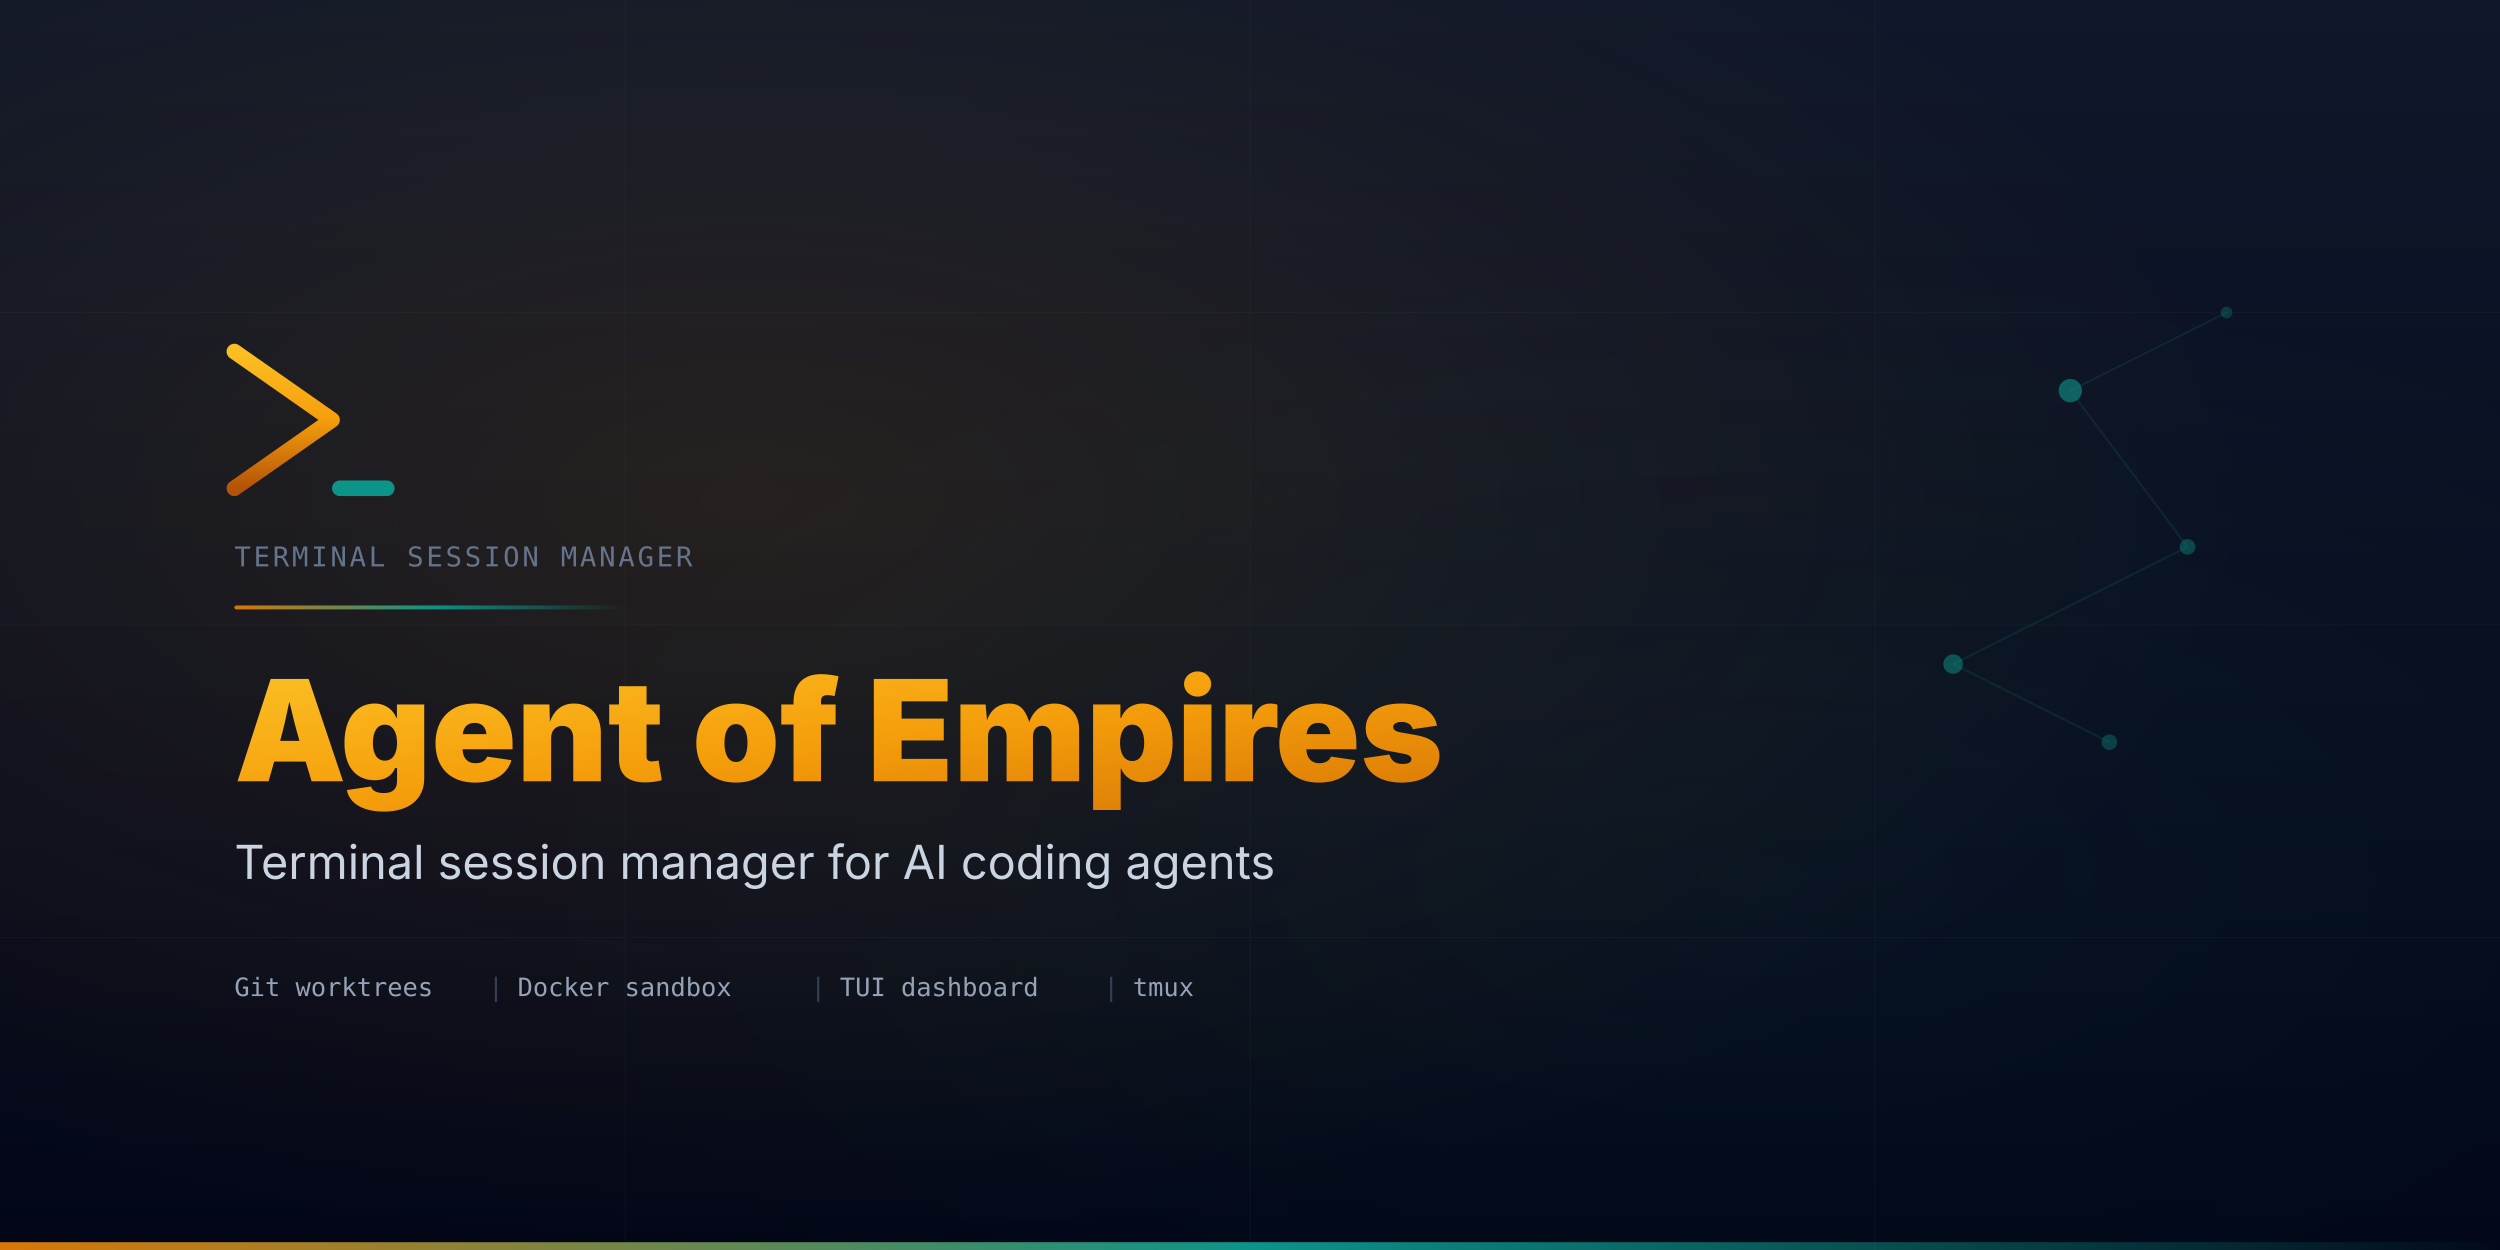
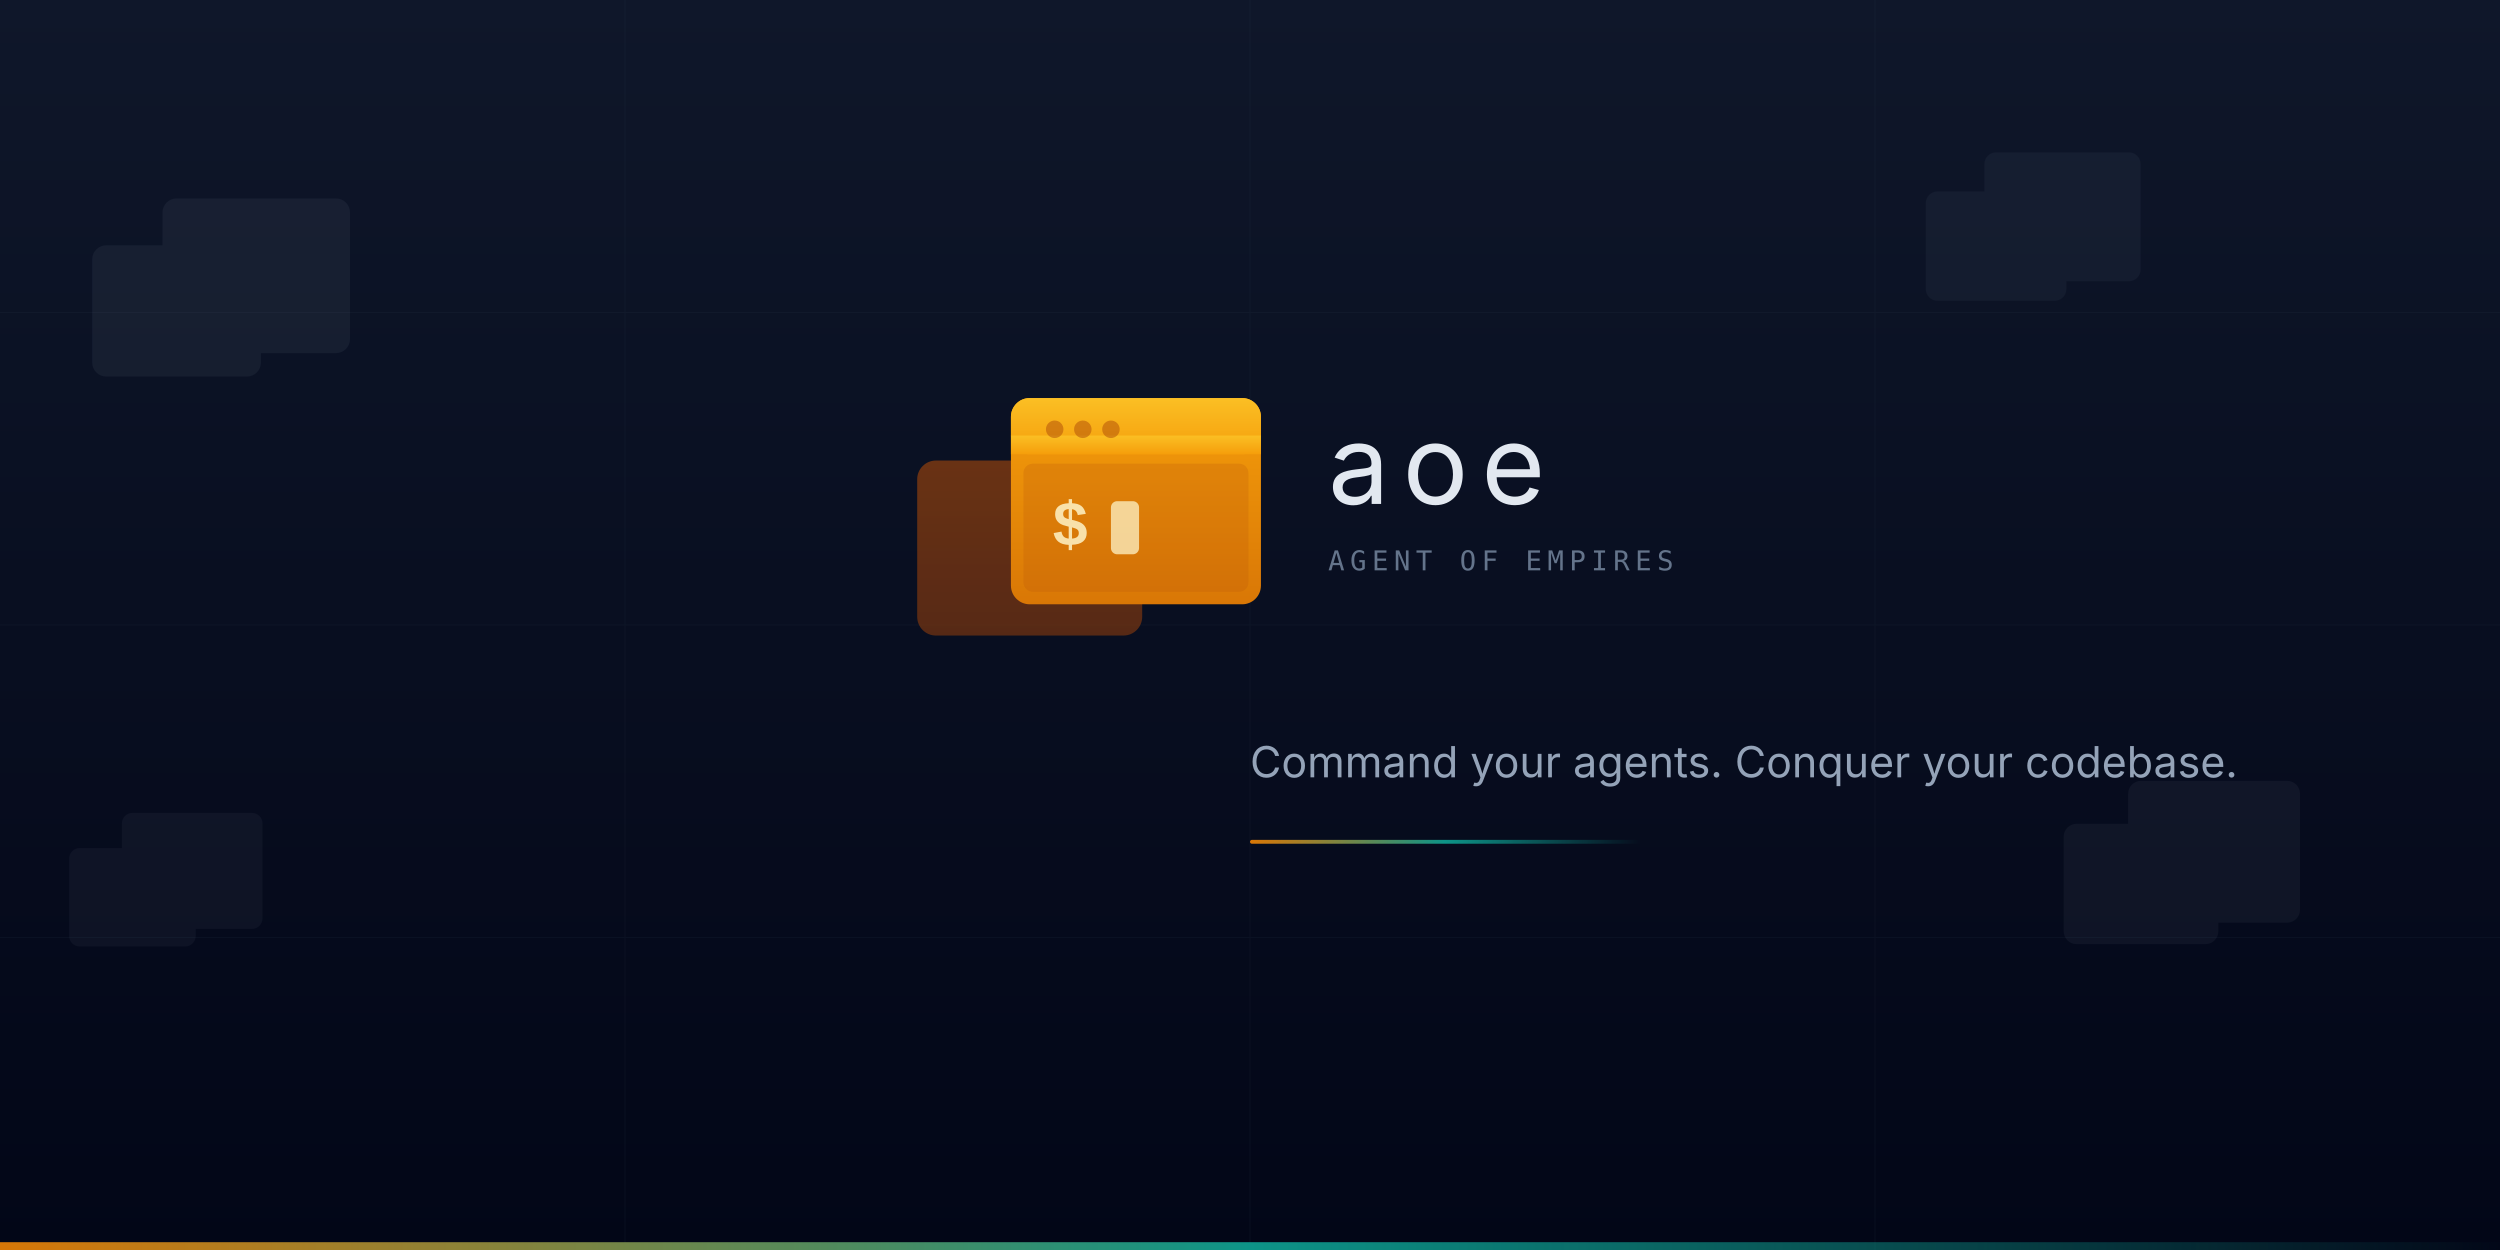
<svg xmlns="http://www.w3.org/2000/svg" width="1280" height="640" viewBox="0 0 1280 640">
  <defs>
    <linearGradient id="bg" x1="0" y1="0" x2="0" y2="1">
      <stop offset="0%" stop-color="#0f172a" />
      <stop offset="100%" stop-color="#020617" />
    </linearGradient>
+     <linearGradient id="win-back" x1="0" y1="0" x2="0" y2="1">
+       <stop offset="0%" stop-color="#92400e" />
+       <stop offset="100%" stop-color="#78350f" />
+     </linearGradient>
+     <linearGradient id="win-front" x1="0" y1="0" x2="0" y2="1">
+       <stop offset="0%" stop-color="#f59e0b" />
+       <stop offset="100%" stop-color="#d97706" />
+     </linearGradient>
+     <linearGradient id="titlebar" x1="0" y1="0" x2="0" y2="1">
+       <stop offset="0%" stop-color="#fbbf24" />
+       <stop offset="100%" stop-color="#f59e0b" />
+     </linearGradient>
    <linearGradient id="brand" x1="0" y1="0" x2="1" y2="1">
      <stop offset="0%" stop-color="#fbbf24" />
      <stop offset="50%" stop-color="#f59e0b" />
      <stop offset="100%" stop-color="#d97706" />
-     </linearGradient>
-     <linearGradient id="prompt-grad" x1="0" y1="0" x2="0" y2="1">
-       <stop offset="0%" stop-color="#fbbf24" />
-       <stop offset="50%" stop-color="#f59e0b" />
-       <stop offset="100%" stop-color="#b45309" />
    </linearGradient>
    <linearGradient id="accent-line" x1="0" y1="0" x2="1" y2="0">
      <stop offset="0%" stop-color="#d97706" />
      <stop offset="50%" stop-color="#0d9488" />
      <stop offset="100%" stop-color="#0d9488" stop-opacity="0" />
    </linearGradient>
-     <radialGradient id="glow" cx="30%" cy="40%" r="60%">
-       <stop offset="0%" stop-color="#f59e0b" stop-opacity="0.12" />
-       <stop offset="100%" stop-color="#f59e0b" stop-opacity="0" />
-     </radialGradient>
-     <radialGradient id="teal-glow" cx="70%" cy="70%" r="50%">
-       <stop offset="0%" stop-color="#0d9488" stop-opacity="0.06" />
-       <stop offset="100%" stop-color="#0d9488" stop-opacity="0" />
-     </radialGradient>
  </defs>
  <rect width="1280" height="640" fill="url(#bg)" />
-   <rect width="1280" height="640" fill="url(#glow)" />
-   <rect width="1280" height="640" fill="url(#teal-glow)" />
-   <g stroke="#334155" stroke-width="0.5" opacity="0.15">
+   <g stroke="#334155" stroke-width="0.5" opacity="0.12">
    <line x1="0" y1="160" x2="1280" y2="160" />
    <line x1="0" y1="320" x2="1280" y2="320" />
    <line x1="0" y1="480" x2="1280" y2="480" />
    <line x1="320" y1="0" x2="320" y2="640" />
    <line x1="640" y1="0" x2="640" y2="640" />
    <line x1="960" y1="0" x2="960" y2="640" />
  </g>
-   <g transform="translate(120, 180)">
-     <path d="M 0,0 L 50,35 L 0,70" stroke="url(#prompt-grad)" stroke-width="8" stroke-linecap="round" stroke-linejoin="round" fill="none" />
-     <line x1="54" y1="70" x2="78" y2="70" stroke="#0d9488" stroke-width="8" stroke-linecap="round" />
+   <g transform="translate(40, 80) scale(1.2)" opacity="0.08">
+     <rect x="6" y="38" width="72" height="56" rx="6" fill="#94a3b8" />
+     <rect x="36" y="18" width="80" height="66" rx="6" fill="#94a3b8" />
  </g>
-   <rect x="120" y="310" width="200" height="2" fill="url(#accent-line)" rx="1" />
-   <text x="120" y="290" font-family="'JetBrains Mono', 'SF Mono', 'Fira Code', monospace" font-size="14" fill="#64748b" letter-spacing="0.1em">TERMINAL SESSION MANAGER</text>
-   <text x="120" y="400" font-family="'Satoshi', 'DM Sans', 'Inter', system-ui, sans-serif" font-size="72" font-weight="900" fill="url(#brand)">Agent of Empires</text>
-   <text x="120" y="450" font-family="'DM Sans', 'Inter', system-ui, sans-serif" font-size="24" fill="#cbd5e1">Terminal session manager for AI coding agents</text>
-   <g font-family="'JetBrains Mono', 'SF Mono', monospace" font-size="13" fill="#94a3b8">
-     <text x="120" y="510">Git worktrees</text>
-     <text x="120" y="510" dx="130" fill="#334155">|</text>
-     <text x="120" y="510" dx="145">Docker sandbox</text>
-     <text x="120" y="510" dx="295" fill="#334155">|</text>
-     <text x="120" y="510" dx="310">TUI dashboard</text>
-     <text x="120" y="510" dx="445" fill="#334155">|</text>
-     <text x="120" y="510" dx="460">tmux</text>
+   <g transform="translate(980, 60) scale(1.0)" opacity="0.06">
+     <rect x="6" y="38" width="72" height="56" rx="6" fill="#94a3b8" />
+     <rect x="36" y="18" width="80" height="66" rx="6" fill="#94a3b8" />
  </g>
-   <circle cx="1060" cy="200" r="6" fill="#0d9488" opacity="0.6" />
-   <circle cx="1120" cy="280" r="4" fill="#0d9488" opacity="0.4" />
-   <circle cx="1000" cy="340" r="5" fill="#0d9488" opacity="0.5" />
-   <circle cx="1140" cy="160" r="3" fill="#0d9488" opacity="0.3" />
-   <circle cx="1080" cy="380" r="4" fill="#0d9488" opacity="0.35" />
-   <g stroke="#0d9488" stroke-width="1" opacity="0.15">
-     <line x1="1060" y1="200" x2="1120" y2="280" />
-     <line x1="1120" y1="280" x2="1000" y2="340" />
-     <line x1="1060" y1="200" x2="1140" y2="160" />
-     <line x1="1000" y1="340" x2="1080" y2="380" />
+   <g transform="translate(30, 400) scale(0.9)" opacity="0.06">
+     <rect x="6" y="38" width="72" height="56" rx="6" fill="#94a3b8" />
+     <rect x="36" y="18" width="80" height="66" rx="6" fill="#94a3b8" />
  </g>
+   <g transform="translate(1050, 380) scale(1.1)" opacity="0.07">
+     <rect x="6" y="38" width="72" height="56" rx="6" fill="#94a3b8" />
+     <rect x="36" y="18" width="80" height="66" rx="6" fill="#94a3b8" />
+   </g>
+   <g transform="translate(460, 175) scale(1.6)">
+     <rect x="6" y="38" width="72" height="56" rx="6" fill="url(#win-back)" opacity="0.7" />
+     <rect x="36" y="18" width="80" height="66" rx="6" fill="url(#win-front)" />
+     <rect x="36" y="18" width="80" height="18" rx="6" fill="url(#titlebar)" />
+     <rect x="36" y="30" width="80" height="6" fill="url(#titlebar)" />
+     <circle cx="50" cy="28" r="2.8" fill="#b45309" opacity="0.55" />
+     <circle cx="59" cy="28" r="2.8" fill="#b45309" opacity="0.55" />
+     <circle cx="68" cy="28" r="2.8" fill="#b45309" opacity="0.55" />
+     <rect x="40" y="39" width="72" height="41" rx="3" fill="#b45309" opacity="0.22" />
+     <text x="49" y="65" font-family="'Courier New', monospace" font-size="20" font-weight="bold" fill="#fef3c7" opacity="0.85">$</text>
+     <rect x="68" y="51" width="9" height="17" rx="2" fill="#fef3c7" opacity="0.75" />
+   </g>
+   <text x="680" y="258" font-family="'Satoshi', 'DM Sans', 'Inter', system-ui, sans-serif" font-size="56" font-weight="400" fill="#e2e8f0" letter-spacing="0.12em">aoe</text>
+   <text x="680" y="292" font-family="'JetBrains Mono', 'SF Mono', monospace" font-size="14" fill="#64748b" letter-spacing="0.2em">AGENT OF EMPIRES</text>
+   <text x="640" y="398" font-family="'DM Sans', 'Inter', system-ui, sans-serif" font-size="22" fill="#94a3b8">Command your agents. Conquer your codebase.</text>
+   <rect x="640" y="430" width="200" height="2" fill="url(#accent-line)" rx="1" />
  <rect x="0" y="636" width="1280" height="4" fill="url(#accent-line)" />
</svg>
